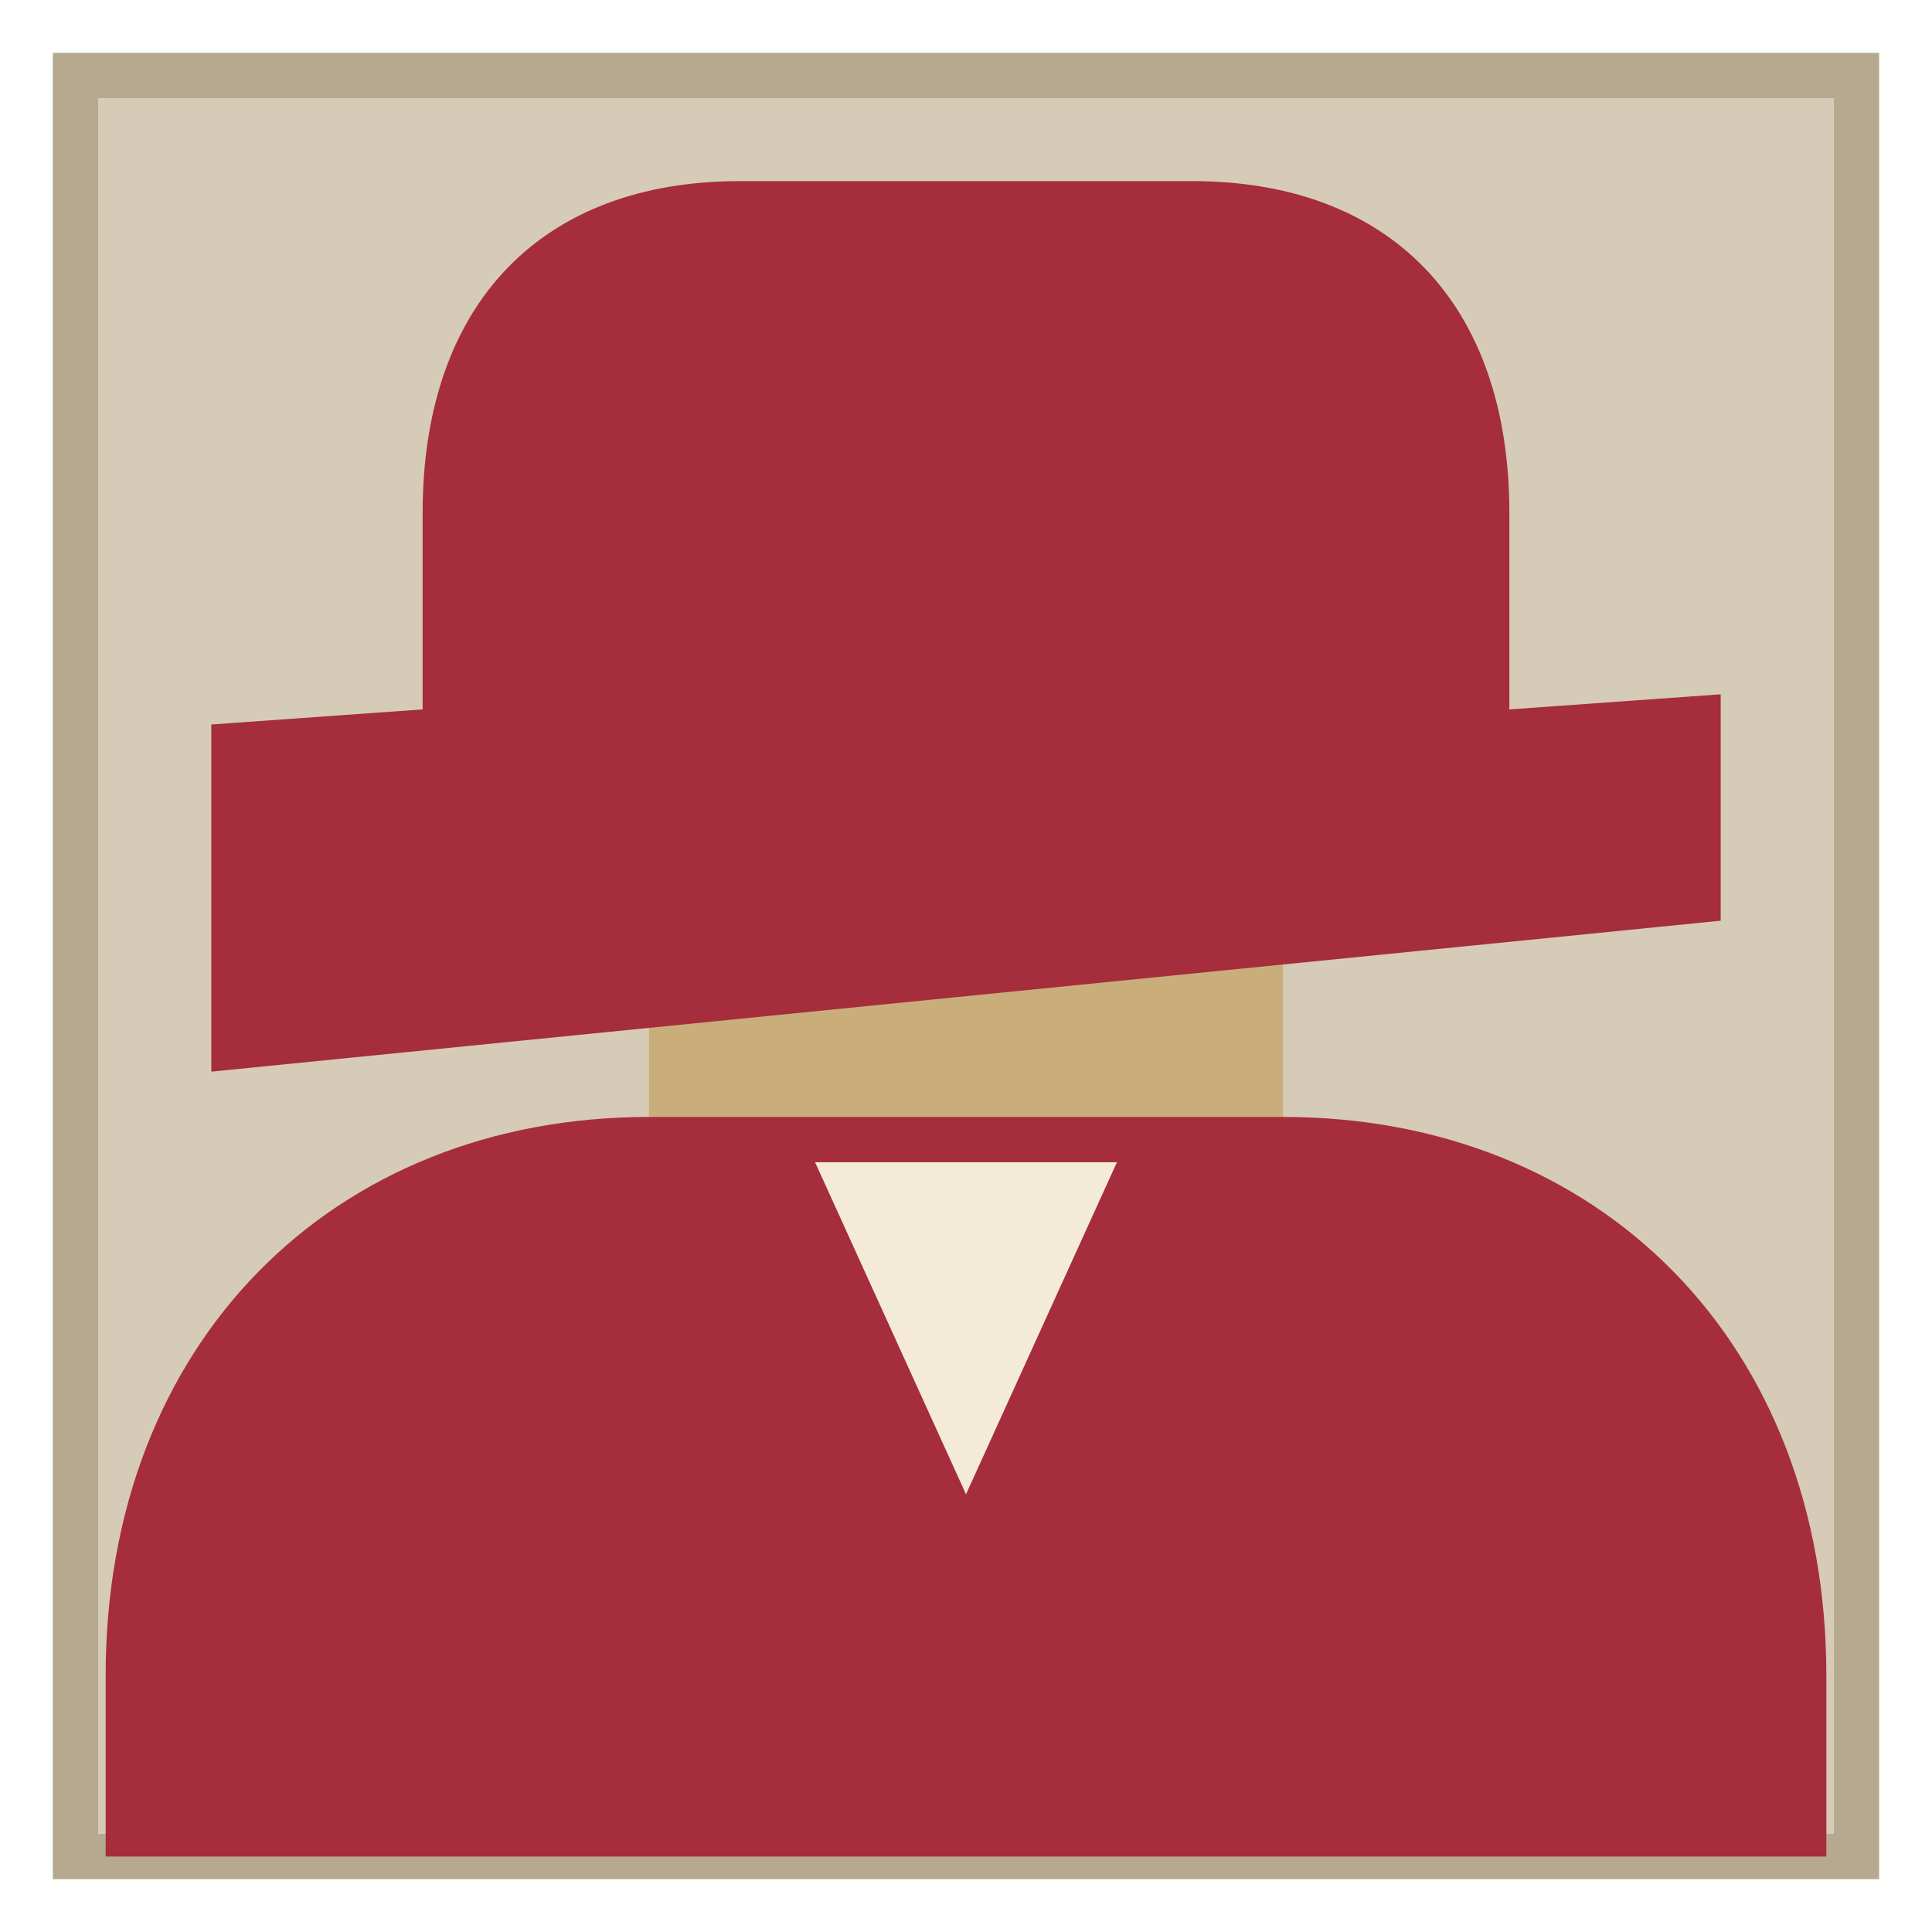
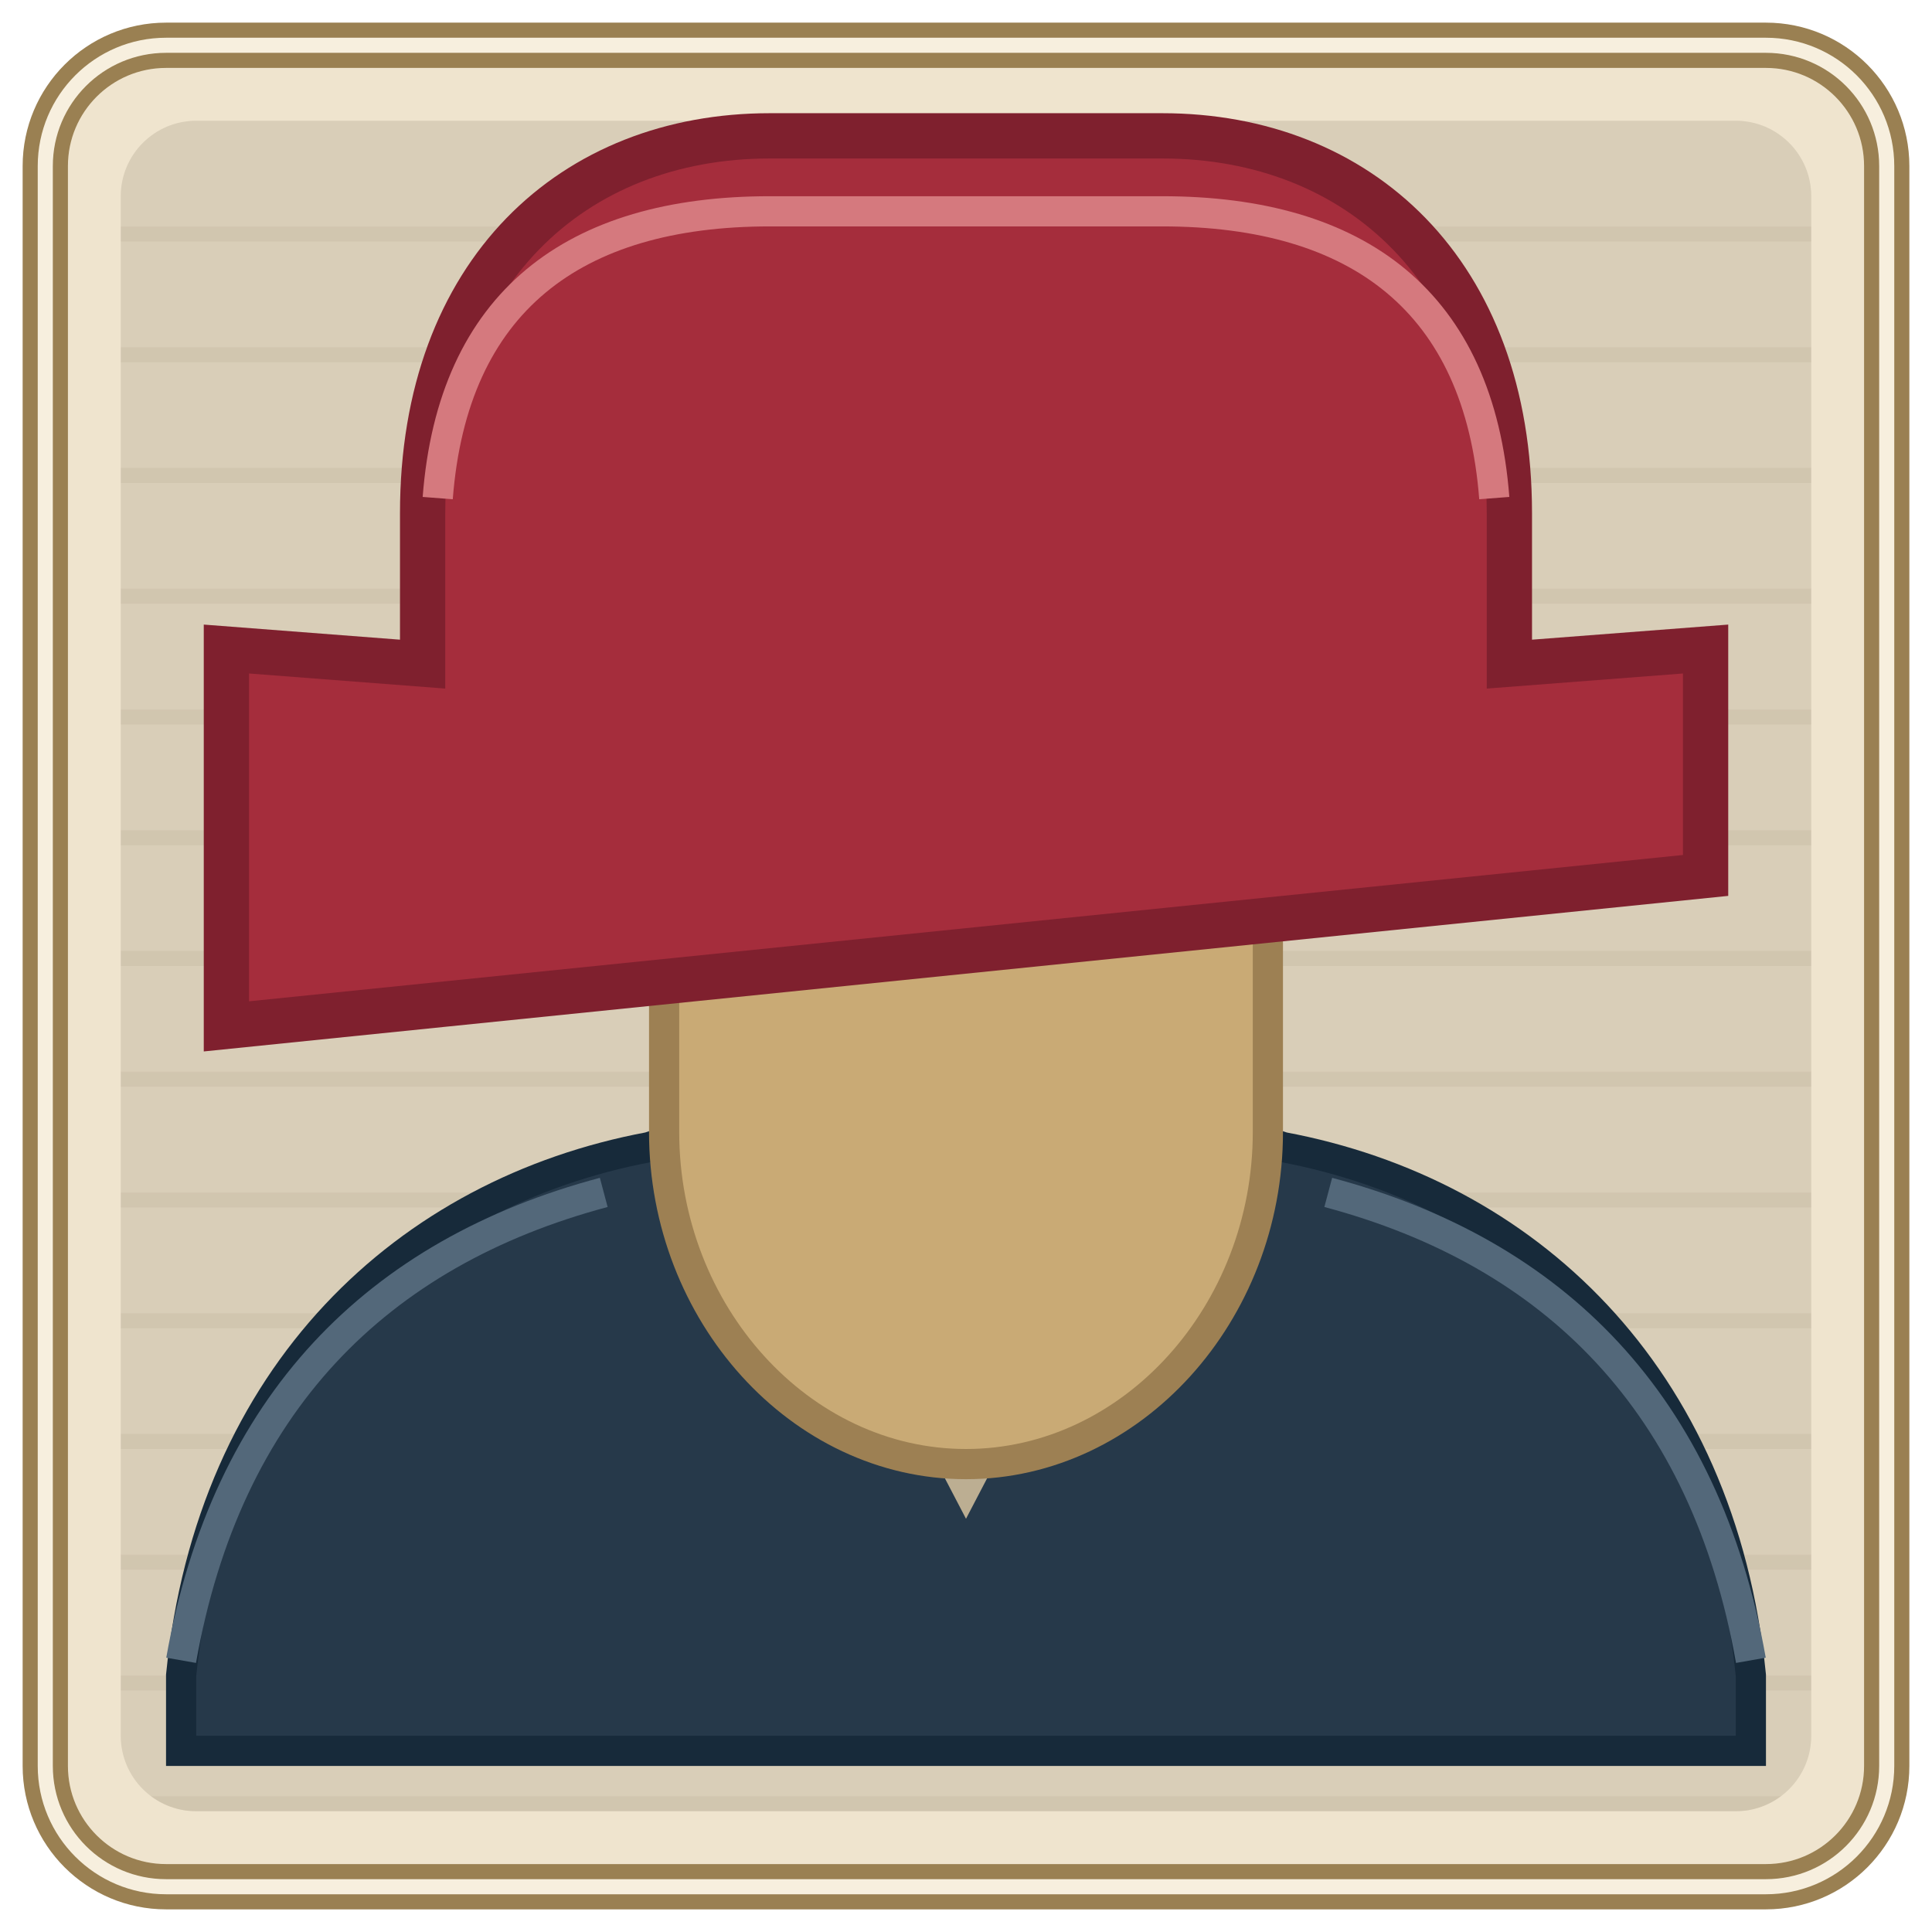
- <svg xmlns="http://www.w3.org/2000/svg" viewBox="0 0 128 128" role="img" aria-label="โปรไฟล์ทีมสีแดง">
-   <rect x="5" y="5" width="118" height="118" fill="#d5cbb7" stroke="#b6a990" stroke-width="3" />
-   <path fill="#c9ae7b" d="M43 48h42v35a21 21 0 0 1-42 0z" />
-   <path fill="#a52d3c" d="M28 34c0-14 8-22 21-22h30c13 0 21 8 21 22v13l14-1v15L14 71V48l14-1z" />
-   <path fill="#a52d3c" d="M7 111c0-22 15-37 36-37h42c21 0 36 15 36 37v12H7z" />
-   <path fill="#f3ead7" d="M54 77h20L64 99z" />
+ <svg xmlns="http://www.w3.org/2000/svg" viewBox="0 0 128 128" role="img" aria-label="โปรไฟล์สายลับทีมสีแดง">
+   <defs>
+     <pattern id="grain" width="8" height="8" patternUnits="userSpaceOnUse">
+       <path d="M0 7.5h8" stroke="#9b8b6c" stroke-opacity=".12" />
+     </pattern>
+   </defs>
+   <rect x="3" y="3" width="122" height="122" rx="8" fill="#efe4ce" stroke="#9a8052" stroke-width="3" />
+   <rect x="8" y="8" width="112" height="112" rx="5" fill="#d9ceb8" />
+   <rect x="8" y="8" width="112" height="112" rx="5" fill="url(#grain)" />
+   <path d="M12 111c2-20 15-32 31-35l6-2h30l6 2c16 3 29 15 31 35v5H12z" fill="#26394a" stroke="#172a3a" stroke-width="2" />
+   <path d="m52 76 12 23 12-23" fill="#f2e8d5" stroke="#bcae92" stroke-width="1.5" />
+   <path d="M44 46h40v29c0 12-9 22-20 22S44 87 44 75z" fill="#c9aa75" stroke="#9d8053" stroke-width="2" />
+   <path d="M28 34c0-16 10-25 23-25h26c13 0 23 9 23 25v10l13-1v15L15 68V43l13 1z" fill="#a52d3c" stroke="#7f202e" stroke-width="3" />
+   <path d="M29 33c1-13 9-19 22-19h26c13 0 21 6 22 19" fill="none" stroke="#d5797e" stroke-width="2" />
+   <path d="M12 110c3-17 13-27 28-31M116 110c-3-17-13-27-28-31" fill="none" stroke="#53687a" stroke-width="2" />
+   <rect x="3" y="3" width="122" height="122" rx="8" fill="none" stroke="#f7efde" stroke-width="1" />
</svg>
